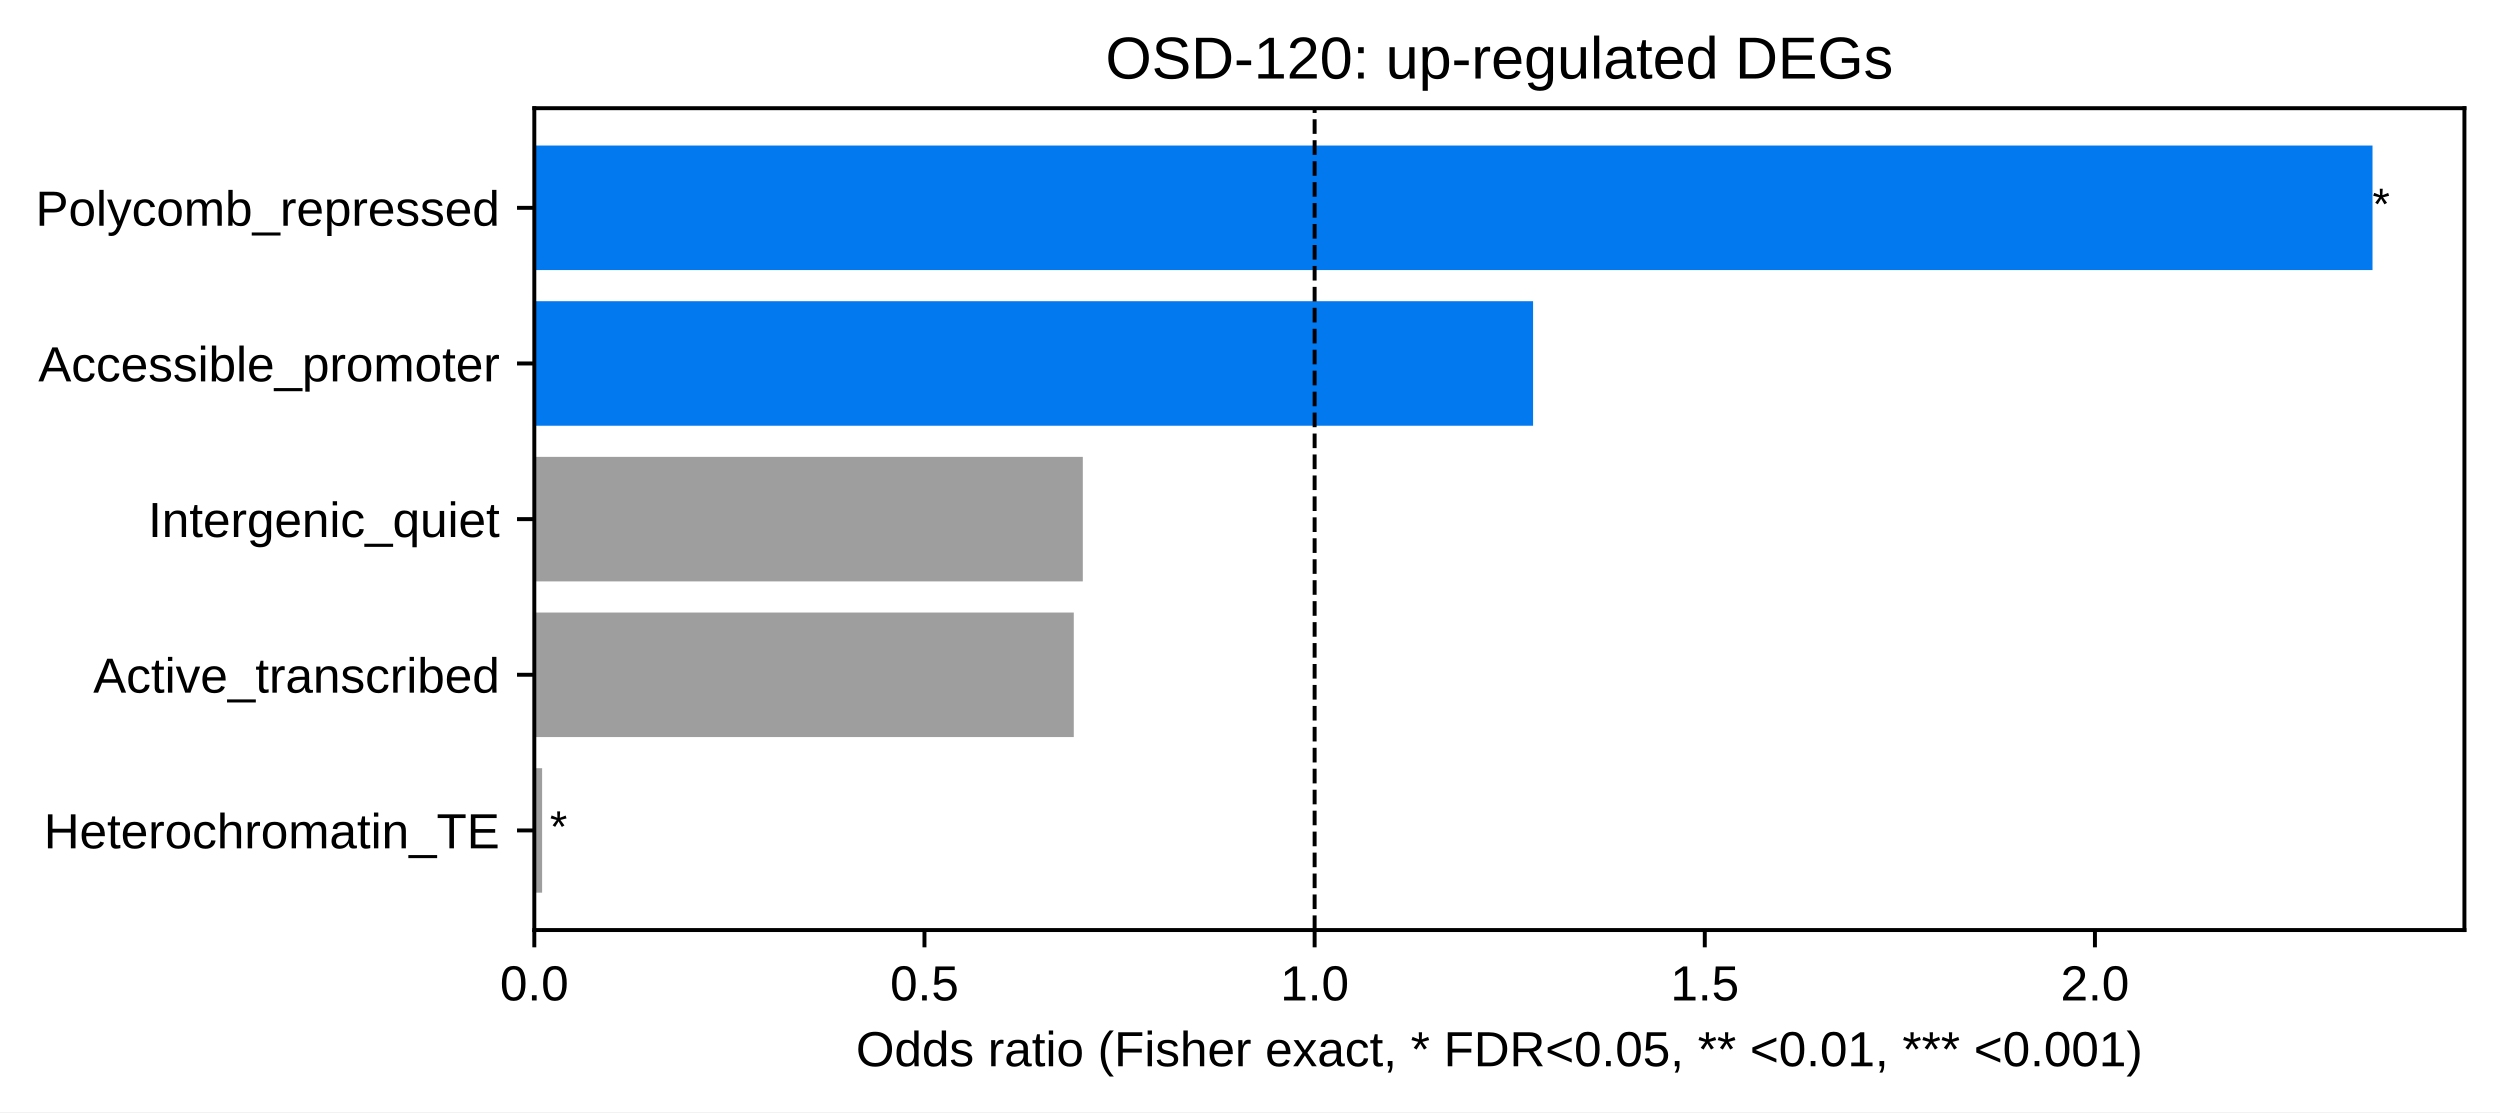
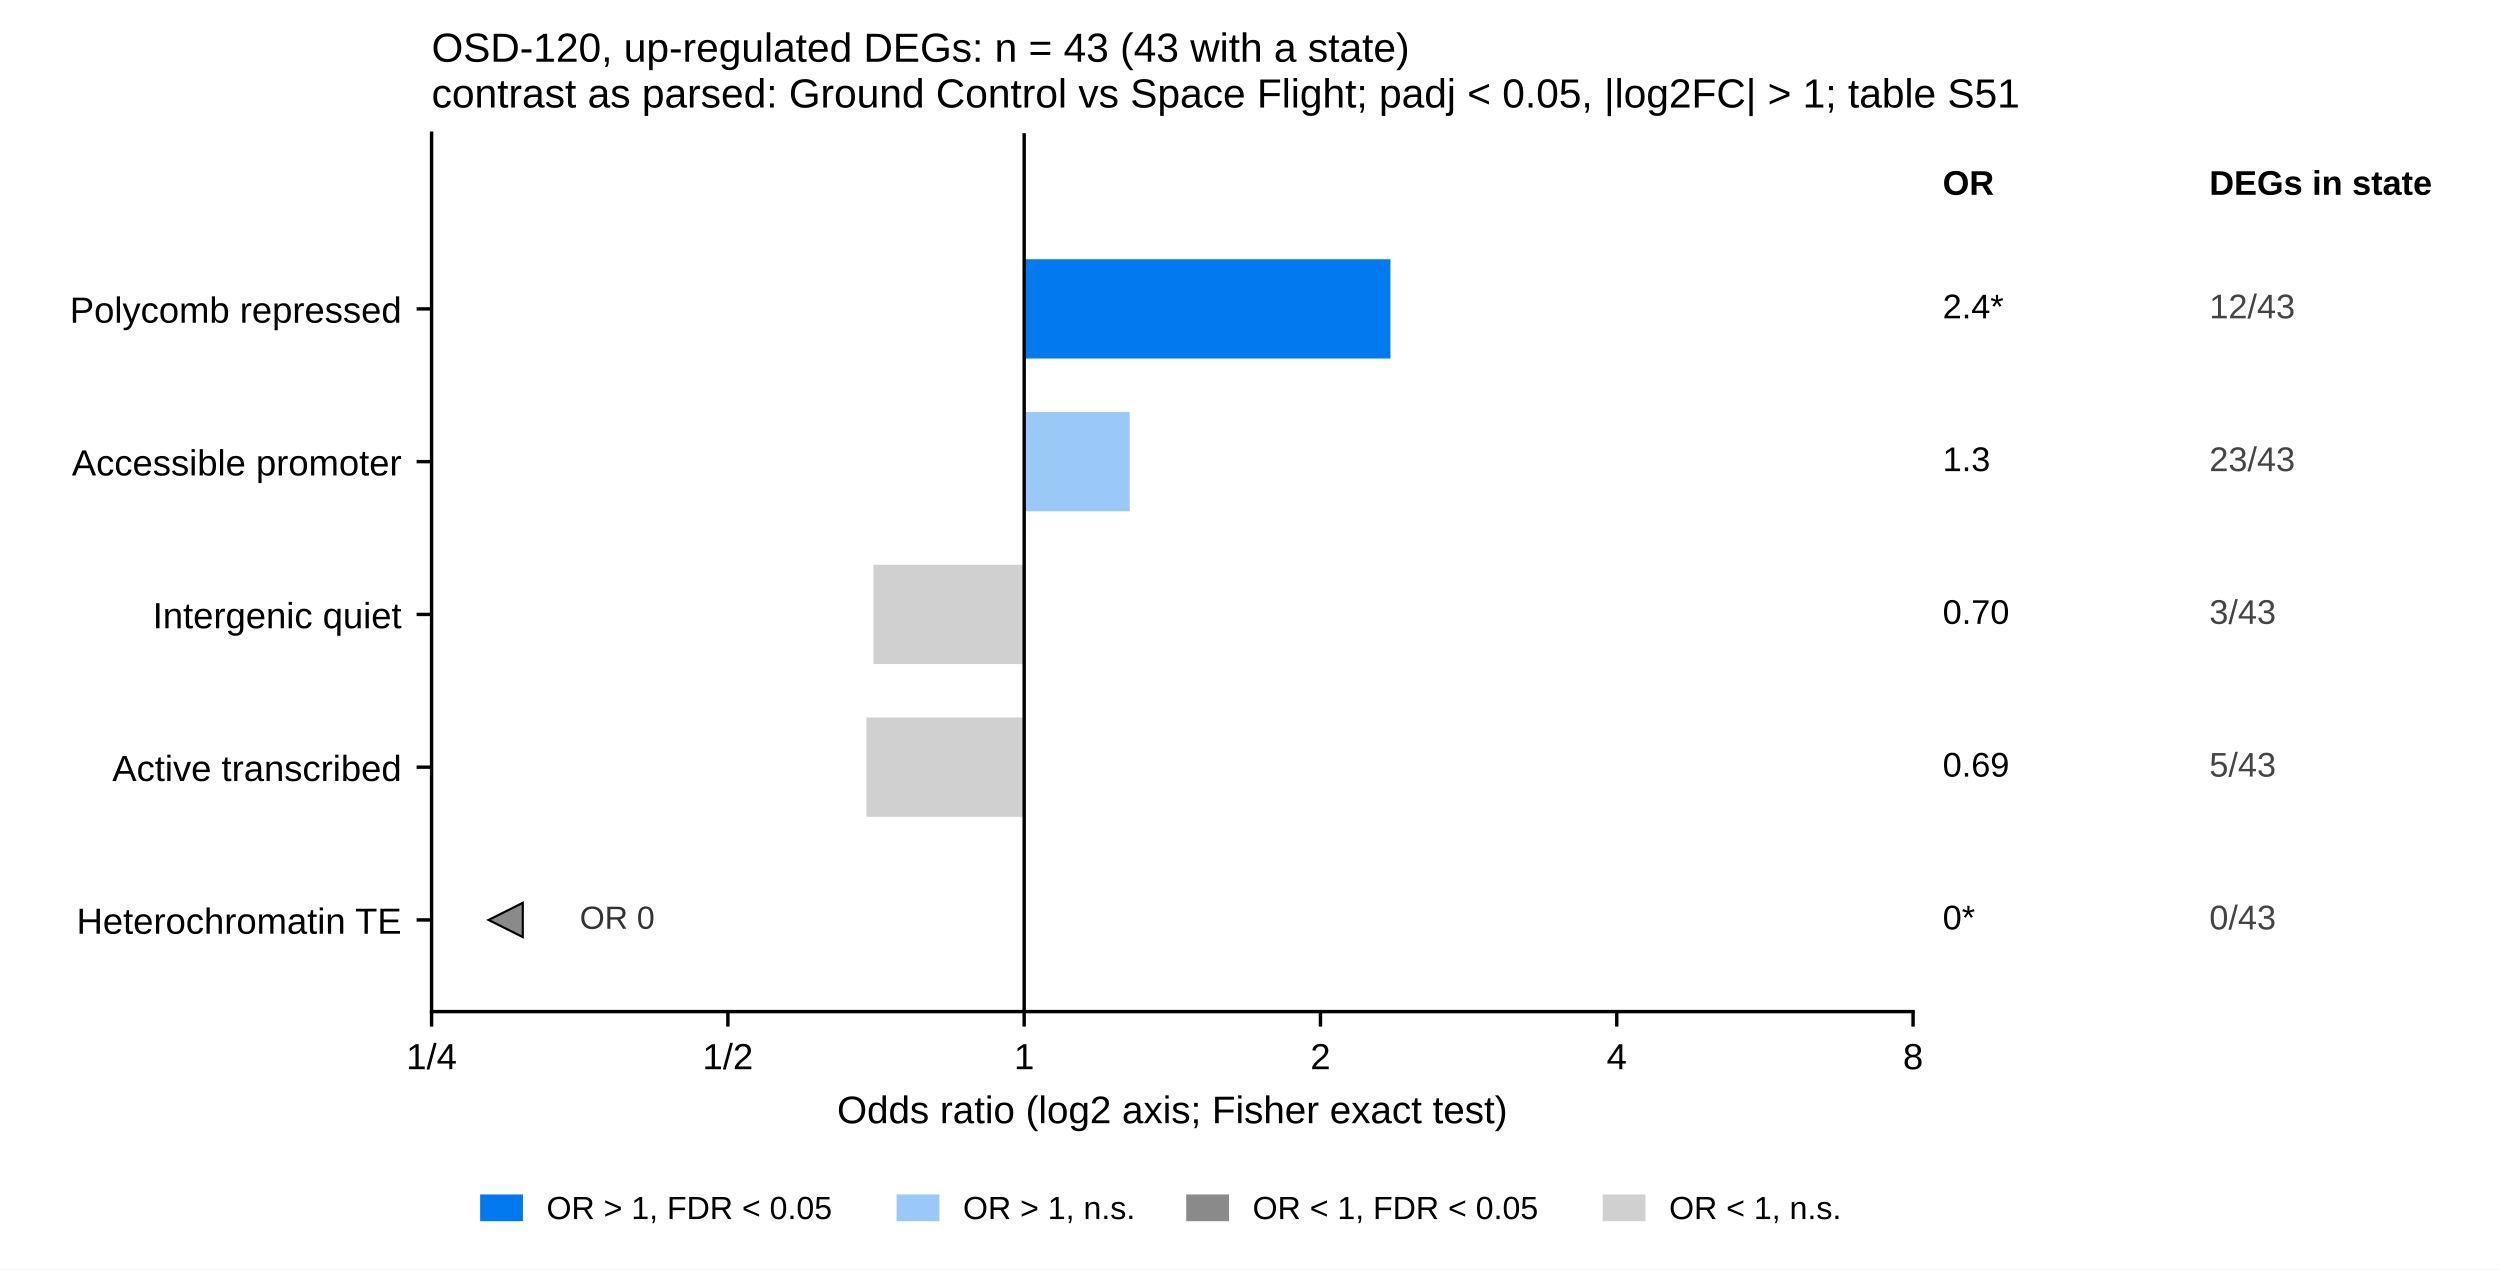
- <svg xmlns="http://www.w3.org/2000/svg" xmlns:xlink="http://www.w3.org/1999/xlink" width="505.93pt" height="225.06pt" viewBox="0 0 505.93 225.06" version="1.1">
+ <svg xmlns="http://www.w3.org/2000/svg" xmlns:xlink="http://www.w3.org/1999/xlink" width="583.814pt" height="296.443pt" viewBox="0 0 583.814 296.443" version="1.1">
  <defs>
    <style type="text/css">*{stroke-linejoin: round; stroke-linecap: butt}</style>
  </defs>
  <g id="figure_1">
    <g id="patch_1">
-       <path d="M -0 225.06  L 505.93 225.06  L 505.93 -0  L -0 -0  z " style="fill: #ffffff" />
+       <path d="M 0 296.443  L 583.814 296.443  L 583.814 0  L 0 0  z " style="fill: #ffffff" />
    </g>
    <g id="axes_1">
      <g id="patch_2">
-         <path d="M 108.13 188.216  L 498.73 188.216  L 498.73 21.896  L 108.13 21.896  z " style="fill: #ffffff" />
+         <path d="M 100.787 236.234  L 446.747 236.234  L 446.747 31.106  L 100.787 31.106  z " style="fill: #ffffff" />
      </g>
      <g id="patch_3">
-         <path d="M 108.13 180.656  L 109.709 180.656  L 109.709 155.456  L 108.13 155.456  z " clip-path="url(#p44477d8b1b)" style="fill: #9e9e9e" />
+         <path d="M 239.171 190.749  L 202.327 190.749  L 202.327 167.561  L 239.171 167.561  z " clip-path="url(#p88fc55a478)" style="fill: #8a8a8a; opacity: 0.4" />
      </g>
      <g id="patch_4">
-         <path d="M 108.13 149.156  L 217.304 149.156  L 217.304 123.956  L 108.13 123.956  z " clip-path="url(#p44477d8b1b)" style="fill: #9e9e9e" />
+         <path d="M 239.171 155.075  L 203.983 155.075  L 203.983 131.887  L 239.171 131.887  z " clip-path="url(#p88fc55a478)" style="fill: #8a8a8a; opacity: 0.4" />
      </g>
      <g id="patch_5">
-         <path d="M 108.13 117.656  L 219.131 117.656  L 219.131 92.456  L 108.13 92.456  z " clip-path="url(#p44477d8b1b)" style="fill: #9e9e9e" />
+         <path d="M 239.171 119.401  L 263.81 119.401  L 263.81 96.212  L 239.171 96.212  z " clip-path="url(#p88fc55a478)" style="fill: #0279ee; opacity: 0.4" />
      </g>
      <g id="patch_6">
-         <path d="M 108.13 86.156  L 310.252 86.156  L 310.252 60.956  L 108.13 60.956  z " clip-path="url(#p44477d8b1b)" style="fill: #0279ee" />
-       </g>
-       <g id="patch_7">
-         <path d="M 108.13 54.656  L 480.13 54.656  L 480.13 29.456  L 108.13 29.456  z " clip-path="url(#p44477d8b1b)" style="fill: #0279ee" />
+         <path d="M 239.171 83.726  L 324.704 83.726  L 324.704 60.538  L 239.171 60.538  z " clip-path="url(#p88fc55a478)" style="fill: #0279ee" />
      </g>
      <g id="matplotlib.axis_1">
        <g id="xtick_1">
          <g id="line2d_1">
            <defs>
-               <path id="m4c923d1420" d="M 0 0  L 0 3.5  " style="stroke: #000000; stroke-width: 0.8" />
+               <path id="m2a1a94995b" d="M 0 0  L 0 3.5  " style="stroke: #000000; stroke-width: 0.8" />
            </defs>
            <g>
-               <use xlink:href="#m4c923d1420" x="108.13" y="188.216" style="stroke: #000000; stroke-width: 0.8" />
+               <use xlink:href="#m2a1a94995b" x="100.787" y="236.234" style="stroke: #000000; stroke-width: 0.8" />
            </g>
          </g>
          <g id="text_1">
-             <text style="font-size: 10px; font-family: 'Liberation Sans', 'Arimo', 'DejaVu Sans'; text-anchor: middle" x="108.13" y="202.463" transform="rotate(-0 108.1297 202.4631)">0.0</text>
+             <text style="font-size: 8.5px; font-family: 'Liberation Sans', 'Arimo', 'DejaVu Sans'; text-anchor: middle" x="100.787" y="249.693" transform="rotate(-0 100.7871 249.693)">1/4</text>
          </g>
        </g>
        <g id="xtick_2">
          <g id="line2d_2">
            <g>
-               <use xlink:href="#m4c923d1420" x="187.086" y="188.216" style="stroke: #000000; stroke-width: 0.8" />
+               <use xlink:href="#m2a1a94995b" x="169.979" y="236.234" style="stroke: #000000; stroke-width: 0.8" />
            </g>
          </g>
          <g id="text_2">
-             <text style="font-size: 10px; font-family: 'Liberation Sans', 'Arimo', 'DejaVu Sans'; text-anchor: middle" x="187.086" y="202.463" transform="rotate(-0 187.0862 202.4631)">0.5</text>
+             <text style="font-size: 8.5px; font-family: 'Liberation Sans', 'Arimo', 'DejaVu Sans'; text-anchor: middle" x="169.979" y="249.693" transform="rotate(-0 169.9791 249.693)">1/2</text>
          </g>
        </g>
        <g id="xtick_3">
          <g id="line2d_3">
            <g>
-               <use xlink:href="#m4c923d1420" x="266.043" y="188.216" style="stroke: #000000; stroke-width: 0.8" />
+               <use xlink:href="#m2a1a94995b" x="239.171" y="236.234" style="stroke: #000000; stroke-width: 0.8" />
            </g>
          </g>
          <g id="text_3">
-             <text style="font-size: 10px; font-family: 'Liberation Sans', 'Arimo', 'DejaVu Sans'; text-anchor: middle" x="266.043" y="202.463" transform="rotate(-0 266.0428 202.4631)">1.0</text>
+             <text style="font-size: 8.5px; font-family: 'Liberation Sans', 'Arimo', 'DejaVu Sans'; text-anchor: middle" x="239.171" y="249.693" transform="rotate(-0 239.1711 249.693)">1</text>
          </g>
        </g>
        <g id="xtick_4">
          <g id="line2d_4">
            <g>
-               <use xlink:href="#m4c923d1420" x="344.999" y="188.216" style="stroke: #000000; stroke-width: 0.8" />
+               <use xlink:href="#m2a1a94995b" x="308.363" y="236.234" style="stroke: #000000; stroke-width: 0.8" />
            </g>
          </g>
          <g id="text_4">
-             <text style="font-size: 10px; font-family: 'Liberation Sans', 'Arimo', 'DejaVu Sans'; text-anchor: middle" x="344.999" y="202.463" transform="rotate(-0 344.9994 202.4631)">1.5</text>
+             <text style="font-size: 8.5px; font-family: 'Liberation Sans', 'Arimo', 'DejaVu Sans'; text-anchor: middle" x="308.363" y="249.693" transform="rotate(-0 308.3631 249.693)">2</text>
          </g>
        </g>
        <g id="xtick_5">
          <g id="line2d_5">
            <g>
-               <use xlink:href="#m4c923d1420" x="423.956" y="188.216" style="stroke: #000000; stroke-width: 0.8" />
+               <use xlink:href="#m2a1a94995b" x="377.555" y="236.234" style="stroke: #000000; stroke-width: 0.8" />
            </g>
          </g>
          <g id="text_5">
-             <text style="font-size: 10px; font-family: 'Liberation Sans', 'Arimo', 'DejaVu Sans'; text-anchor: middle" x="423.956" y="202.463" transform="rotate(-0 423.9559 202.4631)">2.0</text>
-           </g>
-         </g>
-         <g id="text_6">
-           <text style="font-size: 10px; font-family: 'Liberation Sans', 'Arimo', 'DejaVu Sans'; text-anchor: middle" x="303.43" y="215.785" transform="rotate(-0 303.4297 215.785)">Odds ratio (Fisher exact, * FDR&lt;0.05, ** &lt;0.01, *** &lt;0.001)</text>
+             <text style="font-size: 8.5px; font-family: 'Liberation Sans', 'Arimo', 'DejaVu Sans'; text-anchor: middle" x="377.555" y="249.693" transform="rotate(-0 377.5551 249.693)">4</text>
+           </g>
+         </g>
+         <g id="xtick_6">
+           <g id="line2d_6">
+             <g>
+               <use xlink:href="#m2a1a94995b" x="446.747" y="236.234" style="stroke: #000000; stroke-width: 0.8" />
+             </g>
+           </g>
+           <g id="text_6">
+             <text style="font-size: 8.5px; font-family: 'Liberation Sans', 'Arimo', 'DejaVu Sans'; text-anchor: middle" x="446.747" y="249.693" transform="rotate(-0 446.7471 249.693)">8</text>
+           </g>
+         </g>
+         <g id="text_7">
+           <text style="font-size: 9px; font-family: 'Liberation Sans', 'Arimo', 'DejaVu Sans'; text-anchor: middle" x="273.767" y="262.299" transform="rotate(-0 273.7671 262.2993)">Odds ratio (log2 axis; Fisher exact test)</text>
        </g>
      </g>
      <g id="matplotlib.axis_2">
        <g id="ytick_1">
-           <g id="line2d_6">
+           <g id="line2d_7">
            <defs>
-               <path id="m23c5857090" d="M 0 0  L -3.5 0  " style="stroke: #000000; stroke-width: 0.8" />
+               <path id="m8ef005af3d" d="M 0 0  L -3.5 0  " style="stroke: #000000; stroke-width: 0.8" />
            </defs>
            <g>
-               <use xlink:href="#m23c5857090" x="108.13" y="168.056" style="stroke: #000000; stroke-width: 0.8" />
-             </g>
-           </g>
-           <g id="text_7">
-             <text style="font-size: 10px; font-family: 'Liberation Sans', 'Arimo', 'DejaVu Sans'; text-anchor: end" x="101.13" y="171.68" transform="rotate(-0 101.1297 171.6797)">Heterochromatin_TE</text>
+               <use xlink:href="#m8ef005af3d" x="100.787" y="214.83" style="stroke: #000000; stroke-width: 0.8" />
+             </g>
+           </g>
+           <g id="text_8">
+             <text style="font-size: 8.5px; font-family: 'Liberation Sans', 'Arimo', 'DejaVu Sans'; text-anchor: end" x="93.787" y="218.059" transform="rotate(-0 93.78711 218.059)">Heterochromatin TE</text>
          </g>
        </g>
        <g id="ytick_2">
-           <g id="line2d_7">
-             <g>
-               <use xlink:href="#m23c5857090" x="108.13" y="136.556" style="stroke: #000000; stroke-width: 0.8" />
-             </g>
-           </g>
-           <g id="text_8">
-             <text style="font-size: 10px; font-family: 'Liberation Sans', 'Arimo', 'DejaVu Sans'; text-anchor: end" x="101.13" y="140.18" transform="rotate(-0 101.1297 140.1797)">Active_transcribed</text>
+           <g id="line2d_8">
+             <g>
+               <use xlink:href="#m8ef005af3d" x="100.787" y="179.155" style="stroke: #000000; stroke-width: 0.8" />
+             </g>
+           </g>
+           <g id="text_9">
+             <text style="font-size: 8.5px; font-family: 'Liberation Sans', 'Arimo', 'DejaVu Sans'; text-anchor: end" x="93.787" y="182.385" transform="rotate(-0 93.78711 182.3846)">Active transcribed</text>
          </g>
        </g>
        <g id="ytick_3">
-           <g id="line2d_8">
-             <g>
-               <use xlink:href="#m23c5857090" x="108.13" y="105.056" style="stroke: #000000; stroke-width: 0.8" />
-             </g>
-           </g>
-           <g id="text_9">
-             <text style="font-size: 10px; font-family: 'Liberation Sans', 'Arimo', 'DejaVu Sans'; text-anchor: end" x="101.13" y="108.68" transform="rotate(-0 101.1297 108.6797)">Intergenic_quiet</text>
+           <g id="line2d_9">
+             <g>
+               <use xlink:href="#m8ef005af3d" x="100.787" y="143.481" style="stroke: #000000; stroke-width: 0.8" />
+             </g>
+           </g>
+           <g id="text_10">
+             <text style="font-size: 8.5px; font-family: 'Liberation Sans', 'Arimo', 'DejaVu Sans'; text-anchor: end" x="93.787" y="146.71" transform="rotate(-0 93.78711 146.7101)">Intergenic quiet</text>
          </g>
        </g>
        <g id="ytick_4">
-           <g id="line2d_9">
-             <g>
-               <use xlink:href="#m23c5857090" x="108.13" y="73.556" style="stroke: #000000; stroke-width: 0.8" />
-             </g>
-           </g>
-           <g id="text_10">
-             <text style="font-size: 10px; font-family: 'Liberation Sans', 'Arimo', 'DejaVu Sans'; text-anchor: end" x="101.13" y="77.18" transform="rotate(-0 101.1297 77.17969)">Accessible_promoter</text>
+           <g id="line2d_10">
+             <g>
+               <use xlink:href="#m8ef005af3d" x="100.787" y="107.806" style="stroke: #000000; stroke-width: 0.8" />
+             </g>
+           </g>
+           <g id="text_11">
+             <text style="font-size: 8.5px; font-family: 'Liberation Sans', 'Arimo', 'DejaVu Sans'; text-anchor: end" x="93.787" y="111.036" transform="rotate(-0 93.78711 111.0357)">Accessible promoter</text>
          </g>
        </g>
        <g id="ytick_5">
-           <g id="line2d_10">
-             <g>
-               <use xlink:href="#m23c5857090" x="108.13" y="42.056" style="stroke: #000000; stroke-width: 0.8" />
-             </g>
-           </g>
-           <g id="text_11">
-             <text style="font-size: 10px; font-family: 'Liberation Sans', 'Arimo', 'DejaVu Sans'; text-anchor: end" x="101.13" y="45.68" transform="rotate(-0 101.1297 45.67969)">Polycomb_repressed</text>
-           </g>
-         </g>
-       </g>
-       <g id="line2d_11">
-         <path d="M 266.043 188.216  L 266.043 21.896  " clip-path="url(#p44477d8b1b)" style="fill: none; stroke-dasharray: 2.96,1.28; stroke-dashoffset: 0; stroke: #000000; stroke-width: 0.8" />
+           <g id="line2d_11">
+             <g>
+               <use xlink:href="#m8ef005af3d" x="100.787" y="72.132" style="stroke: #000000; stroke-width: 0.8" />
+             </g>
+           </g>
+           <g id="text_12">
+             <text style="font-size: 8.5px; font-family: 'Liberation Sans', 'Arimo', 'DejaVu Sans'; text-anchor: end" x="93.787" y="75.361" transform="rotate(-0 93.78711 75.36125)">Polycomb repressed</text>
+           </g>
+         </g>
+       </g>
+       <g id="line2d_12">
+         <path d="M 118.085 214.83  " clip-path="url(#p88fc55a478)" style="fill: none; stroke: #8a8a8a; stroke-width: 1.5; stroke-linecap: square" />
+         <defs>
+           <path id="m3b013508ff" d="M -4 -0  L 4 4  L 4 -4  z " style="stroke: #000000; stroke-width: 0.5; stroke-linejoin: miter" />
+         </defs>
+         <g clip-path="url(#p88fc55a478)">
+           <use xlink:href="#m3b013508ff" x="118.085" y="214.83" style="fill: #8a8a8a; stroke: #000000; stroke-width: 0.5; stroke-linejoin: miter" />
+         </g>
+       </g>
+       <g id="line2d_13">
+         <path d="M 239.171 236.234  L 239.171 31.106  " clip-path="url(#p88fc55a478)" style="fill: none; stroke: #000000; stroke-width: 0.8; stroke-linecap: square" />
+       </g>
+       <g id="patch_7">
+         <path d="M 100.787 236.234  L 100.787 31.106  " style="fill: none; stroke: #000000; stroke-width: 0.8; stroke-linejoin: miter; stroke-linecap: square" />
      </g>
      <g id="patch_8">
-         <path d="M 108.13 188.216  L 108.13 21.896  " style="fill: none; stroke: #000000; stroke-width: 0.8; stroke-linejoin: miter; stroke-linecap: square" />
-       </g>
-       <g id="patch_9">
-         <path d="M 498.73 188.216  L 498.73 21.896  " style="fill: none; stroke: #000000; stroke-width: 0.8; stroke-linejoin: miter; stroke-linecap: square" />
-       </g>
-       <g id="patch_10">
-         <path d="M 108.13 188.216  L 498.73 188.216  " style="fill: none; stroke: #000000; stroke-width: 0.8; stroke-linejoin: miter; stroke-linecap: square" />
-       </g>
-       <g id="patch_11">
-         <path d="M 108.13 21.896  L 498.73 21.896  " style="fill: none; stroke: #000000; stroke-width: 0.8; stroke-linejoin: miter; stroke-linecap: square" />
-       </g>
-       <g id="text_12">
-         <text style="font-size: 9px; font-family: 'Liberation Sans', 'Arimo', 'DejaVu Sans'; text-anchor: start" x="111.288" y="170.384" transform="rotate(-0 111.2879 170.3836)"> *</text>
+         <path d="M 100.787 236.234  L 446.747 236.234  " style="fill: none; stroke: #000000; stroke-width: 0.8; stroke-linejoin: miter; stroke-linecap: square" />
      </g>
      <g id="text_13">
-         <text style="font-size: 9px; font-family: 'Liberation Sans', 'Arimo', 'DejaVu Sans'; text-anchor: start" x="480.13" y="44.384" transform="rotate(-0 480.1297 44.38359)"> *</text>
+         <text style="font-size: 7.5px; font-family: 'Liberation Sans', 'Arimo', 'DejaVu Sans'; text-anchor: start; fill: #333333" x="135.383" y="216.899" transform="rotate(-0 135.3831 216.8992)">OR 0</text>
      </g>
      <g id="text_14">
-         <text style="font-size: 12px; font-family: 'Liberation Sans', 'Arimo', 'DejaVu Sans'; text-anchor: middle" x="303.43" y="15.896" transform="rotate(-0 303.4297 15.89625)">OSD-120: up-regulated DEGs</text>
+         <text style="font-size: 8px; font-family: 'Liberation Sans', 'Arimo', 'DejaVu Sans'; text-anchor: start" x="453.666" y="217.037" transform="rotate(-0 453.6663 217.0372)">0*</text>
+       </g>
+       <g id="text_15">
+         <text style="font-size: 8px; font-family: 'Liberation Sans', 'Arimo', 'DejaVu Sans'; text-anchor: start; fill: #444444" x="515.939" y="217.037" transform="rotate(-0 515.9391 217.0372)">0/43</text>
+       </g>
+       <g id="text_16">
+         <text style="font-size: 8px; font-family: 'Liberation Sans', 'Arimo', 'DejaVu Sans'; text-anchor: start" x="453.666" y="181.363" transform="rotate(-0 453.6663 181.3627)">0.69</text>
+       </g>
+       <g id="text_17">
+         <text style="font-size: 8px; font-family: 'Liberation Sans', 'Arimo', 'DejaVu Sans'; text-anchor: start; fill: #444444" x="515.939" y="181.363" transform="rotate(-0 515.9391 181.3627)">5/43</text>
+       </g>
+       <g id="text_18">
+         <text style="font-size: 8px; font-family: 'Liberation Sans', 'Arimo', 'DejaVu Sans'; text-anchor: start" x="453.666" y="145.688" transform="rotate(-0 453.6663 145.6883)">0.70</text>
+       </g>
+       <g id="text_19">
+         <text style="font-size: 8px; font-family: 'Liberation Sans', 'Arimo', 'DejaVu Sans'; text-anchor: start; fill: #444444" x="515.939" y="145.688" transform="rotate(-0 515.9391 145.6883)">3/43</text>
+       </g>
+       <g id="text_20">
+         <text style="font-size: 8px; font-family: 'Liberation Sans', 'Arimo', 'DejaVu Sans'; text-anchor: start" x="453.666" y="110.014" transform="rotate(-0 453.6663 110.0138)">1.3</text>
+       </g>
+       <g id="text_21">
+         <text style="font-size: 8px; font-family: 'Liberation Sans', 'Arimo', 'DejaVu Sans'; text-anchor: start; fill: #444444" x="515.939" y="110.014" transform="rotate(-0 515.9391 110.0138)">23/43</text>
+       </g>
+       <g id="text_22">
+         <text style="font-size: 8px; font-family: 'Liberation Sans', 'Arimo', 'DejaVu Sans'; text-anchor: start" x="453.666" y="74.339" transform="rotate(-0 453.6663 74.33941)">2.4*</text>
+       </g>
+       <g id="text_23">
+         <text style="font-size: 8px; font-family: 'Liberation Sans', 'Arimo', 'DejaVu Sans'; text-anchor: start; fill: #444444" x="515.939" y="74.339" transform="rotate(-0 515.9391 74.33941)">12/43</text>
+       </g>
+       <g id="text_24">
+         <text style="font-weight: 700; font-size: 8px; font-family: 'Liberation Sans', 'Arimo', 'DejaVu Sans'; text-anchor: start" x="453.666" y="45.496" transform="rotate(-0 453.6663 45.49606)">OR</text>
+       </g>
+       <g id="text_25">
+         <text style="font-weight: 700; font-size: 8px; font-family: 'Liberation Sans', 'Arimo', 'DejaVu Sans'; text-anchor: start" x="515.939" y="45.496" transform="rotate(-0 515.9391 45.49606)">DEGs in state</text>
+       </g>
+       <g id="text_26">
+         <text style="font-size: 9.5px; font-family: 'Liberation Sans', 'Arimo', 'DejaVu Sans'" transform="translate(100.7871 14.41852)">OSD-120, up-regulated DEGs: n = 43 (43 with a state)</text>
+         <text style="font-size: 9.5px; font-family: 'Liberation Sans', 'Arimo', 'DejaVu Sans'" transform="translate(100.7871 25.10631)">contrast as parsed: Ground Control vs Space Flight; padj &lt; 0.05, |log2FC| &gt; 1; table S51</text>
+       </g>
+       <g id="legend_1">
+         <g id="patch_9">
+           <path d="M 112.626 284.683  L 121.626 284.683  L 121.626 279.433  L 112.626 279.433  z " style="fill: #0279ee; stroke: #0279ee; stroke-linejoin: miter" />
+         </g>
+         <g id="text_27">
+           <text style="font-size: 7.5px; font-family: 'Liberation Sans', 'Arimo', 'DejaVu Sans'; text-anchor: start" x="127.626" y="284.683" transform="rotate(-0 127.6261 284.6831)">OR &gt; 1, FDR &lt; 0.05</text>
+         </g>
+         <g id="patch_10">
+           <path d="M 209.884 284.683  L 218.884 284.683  L 218.884 279.433  L 209.884 279.433  z " style="fill: #0279ee; opacity: 0.4; stroke: #0279ee; stroke-linejoin: miter" />
+         </g>
+         <g id="text_28">
+           <text style="font-size: 7.5px; font-family: 'Liberation Sans', 'Arimo', 'DejaVu Sans'; text-anchor: start" x="224.884" y="284.683" transform="rotate(-0 224.8835 284.6831)">OR &gt; 1, n.s.</text>
+         </g>
+         <g id="patch_11">
+           <path d="M 277.517 284.683  L 286.517 284.683  L 286.517 279.433  L 277.517 279.433  z " style="fill: #8a8a8a; stroke: #8a8a8a; stroke-linejoin: miter" />
+         </g>
+         <g id="text_29">
+           <text style="font-size: 7.5px; font-family: 'Liberation Sans', 'Arimo', 'DejaVu Sans'; text-anchor: start" x="292.517" y="284.683" transform="rotate(-0 292.5171 284.6831)">OR &lt; 1, FDR &lt; 0.05</text>
+         </g>
+         <g id="patch_12">
+           <path d="M 374.775 284.683  L 383.775 284.683  L 383.775 279.433  L 374.775 279.433  z " style="fill: #8a8a8a; opacity: 0.4; stroke: #8a8a8a; stroke-linejoin: miter" />
+         </g>
+         <g id="text_30">
+           <text style="font-size: 7.5px; font-family: 'Liberation Sans', 'Arimo', 'DejaVu Sans'; text-anchor: start" x="389.775" y="284.683" transform="rotate(-0 389.7745 284.6831)">OR &lt; 1, n.s.</text>
+         </g>
      </g>
    </g>
  </g>
  <defs>
-     <clipPath id="p44477d8b1b">
-       <rect x="108.13" y="21.896" width="390.6" height="166.32" />
+     <clipPath id="p88fc55a478">
+       <rect x="100.787" y="31.106" width="345.96" height="205.128" />
    </clipPath>
  </defs>
</svg>
